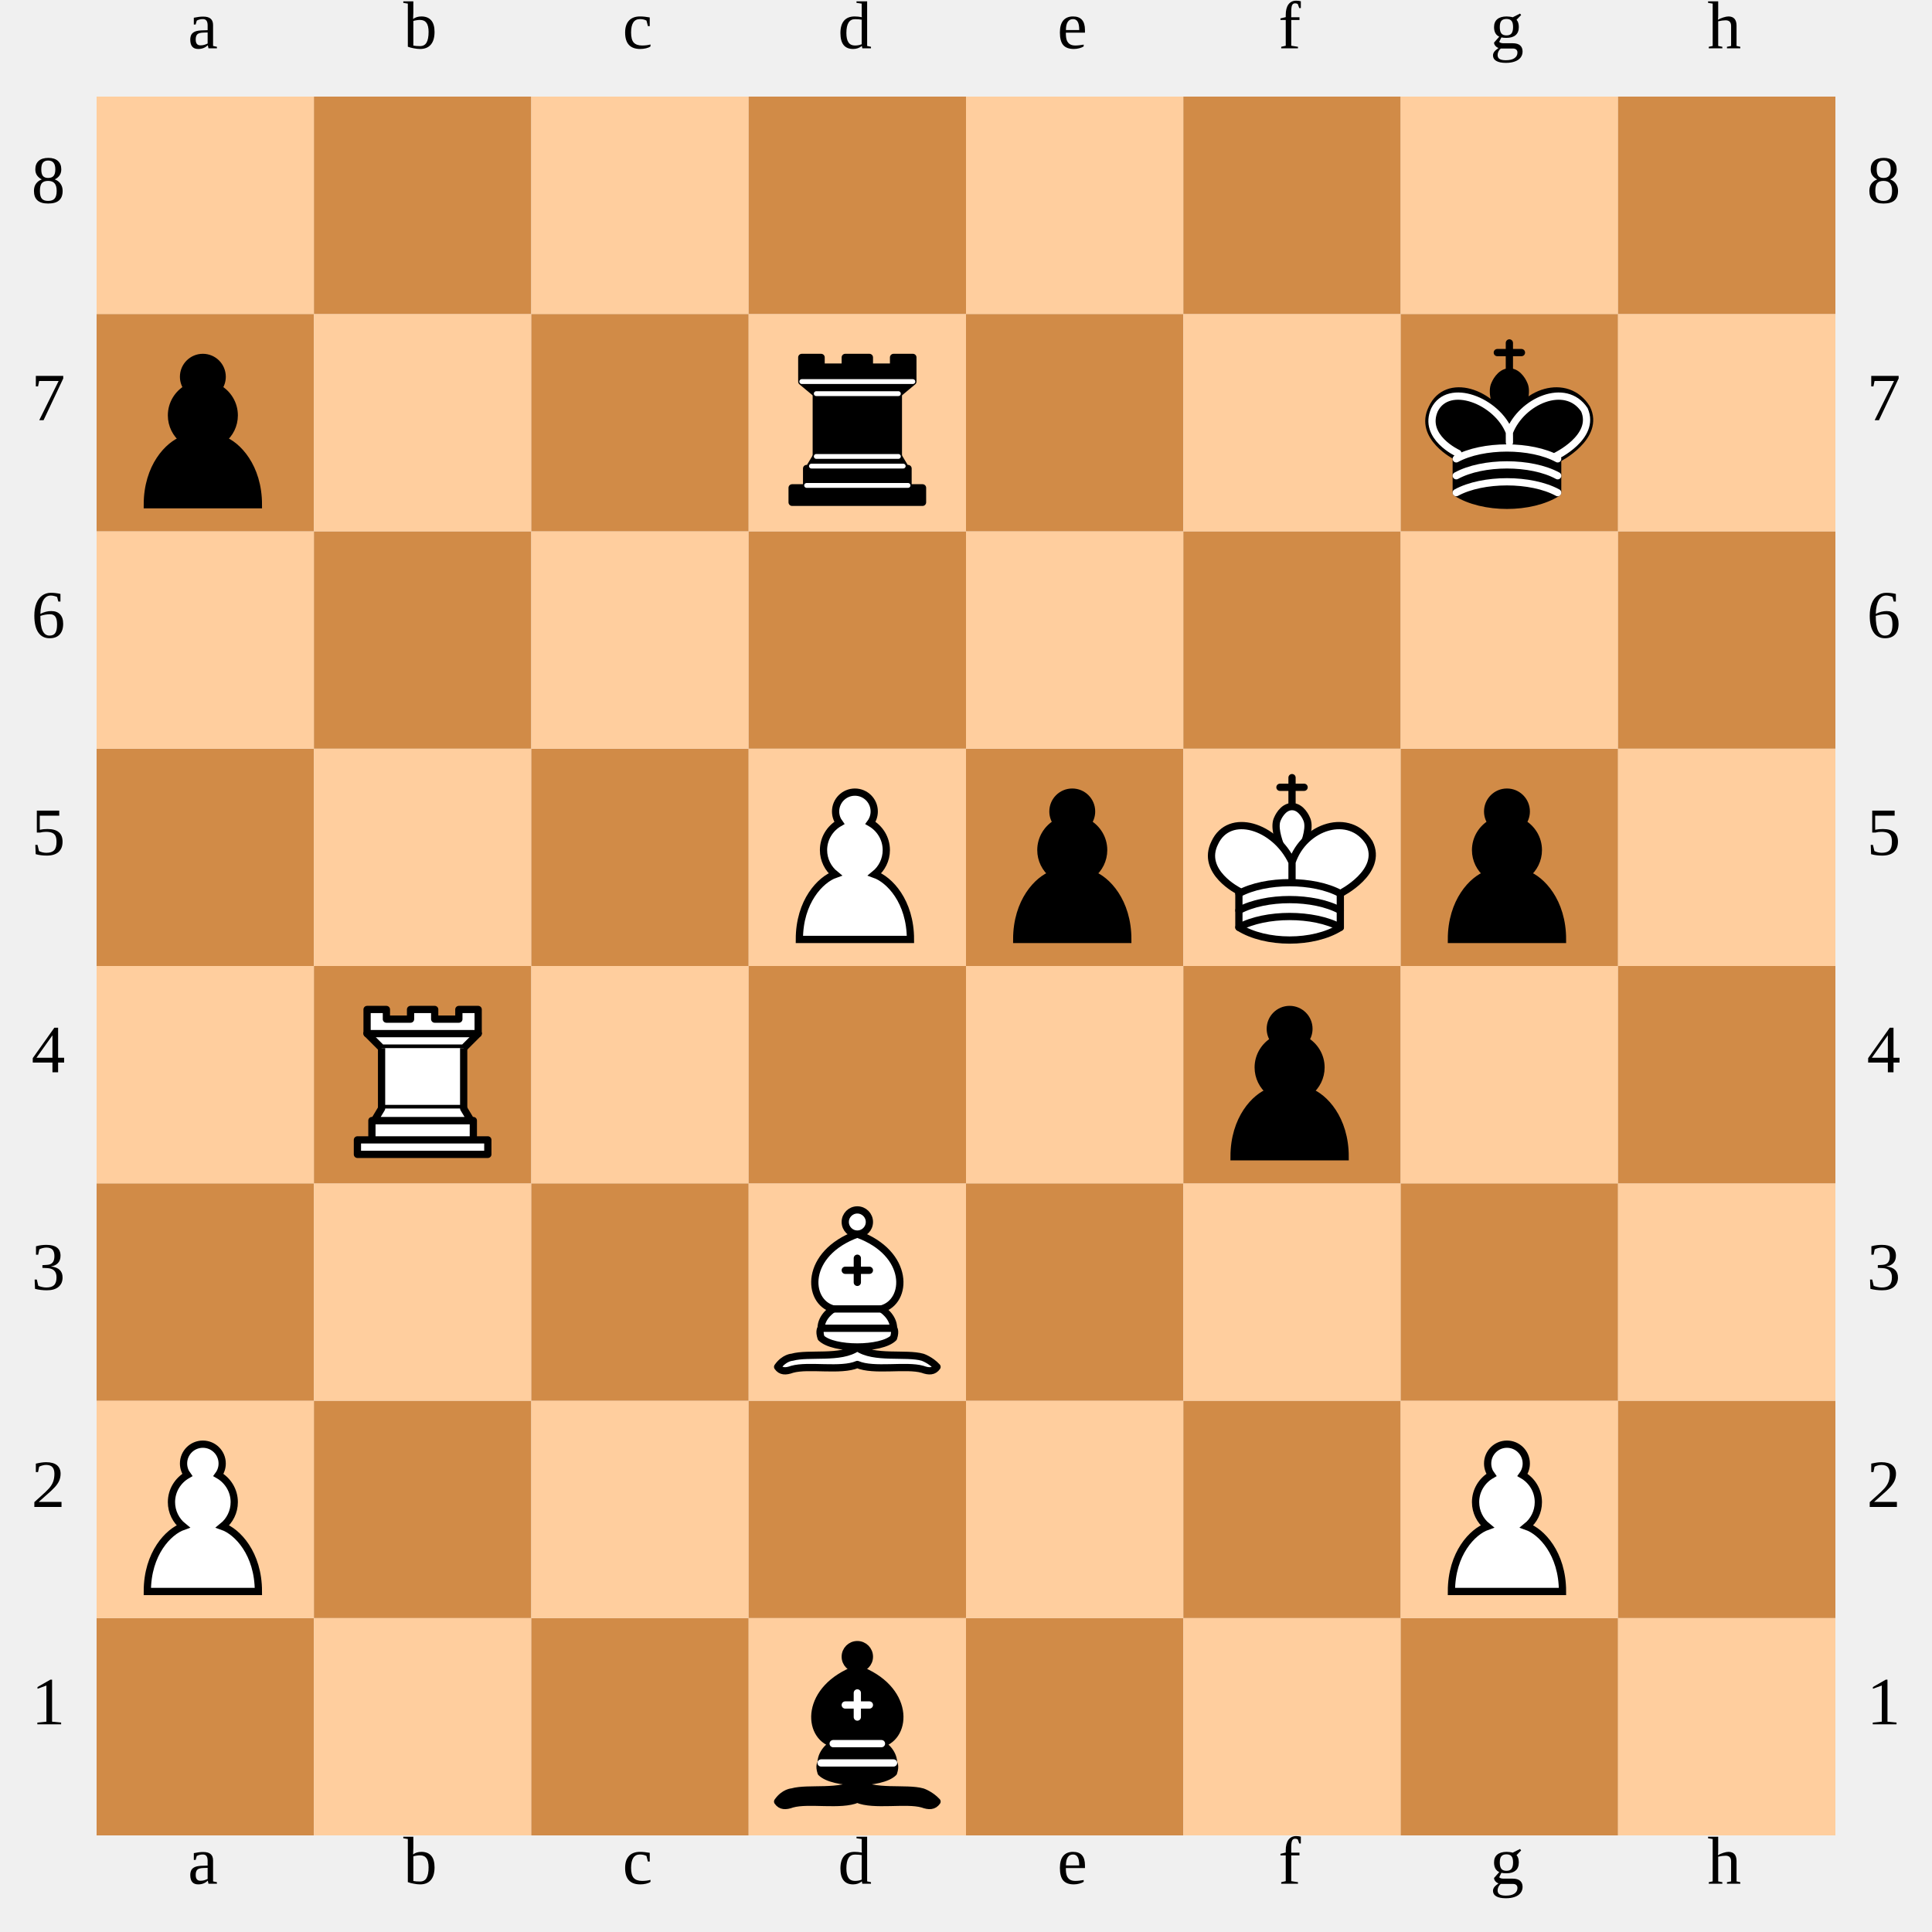
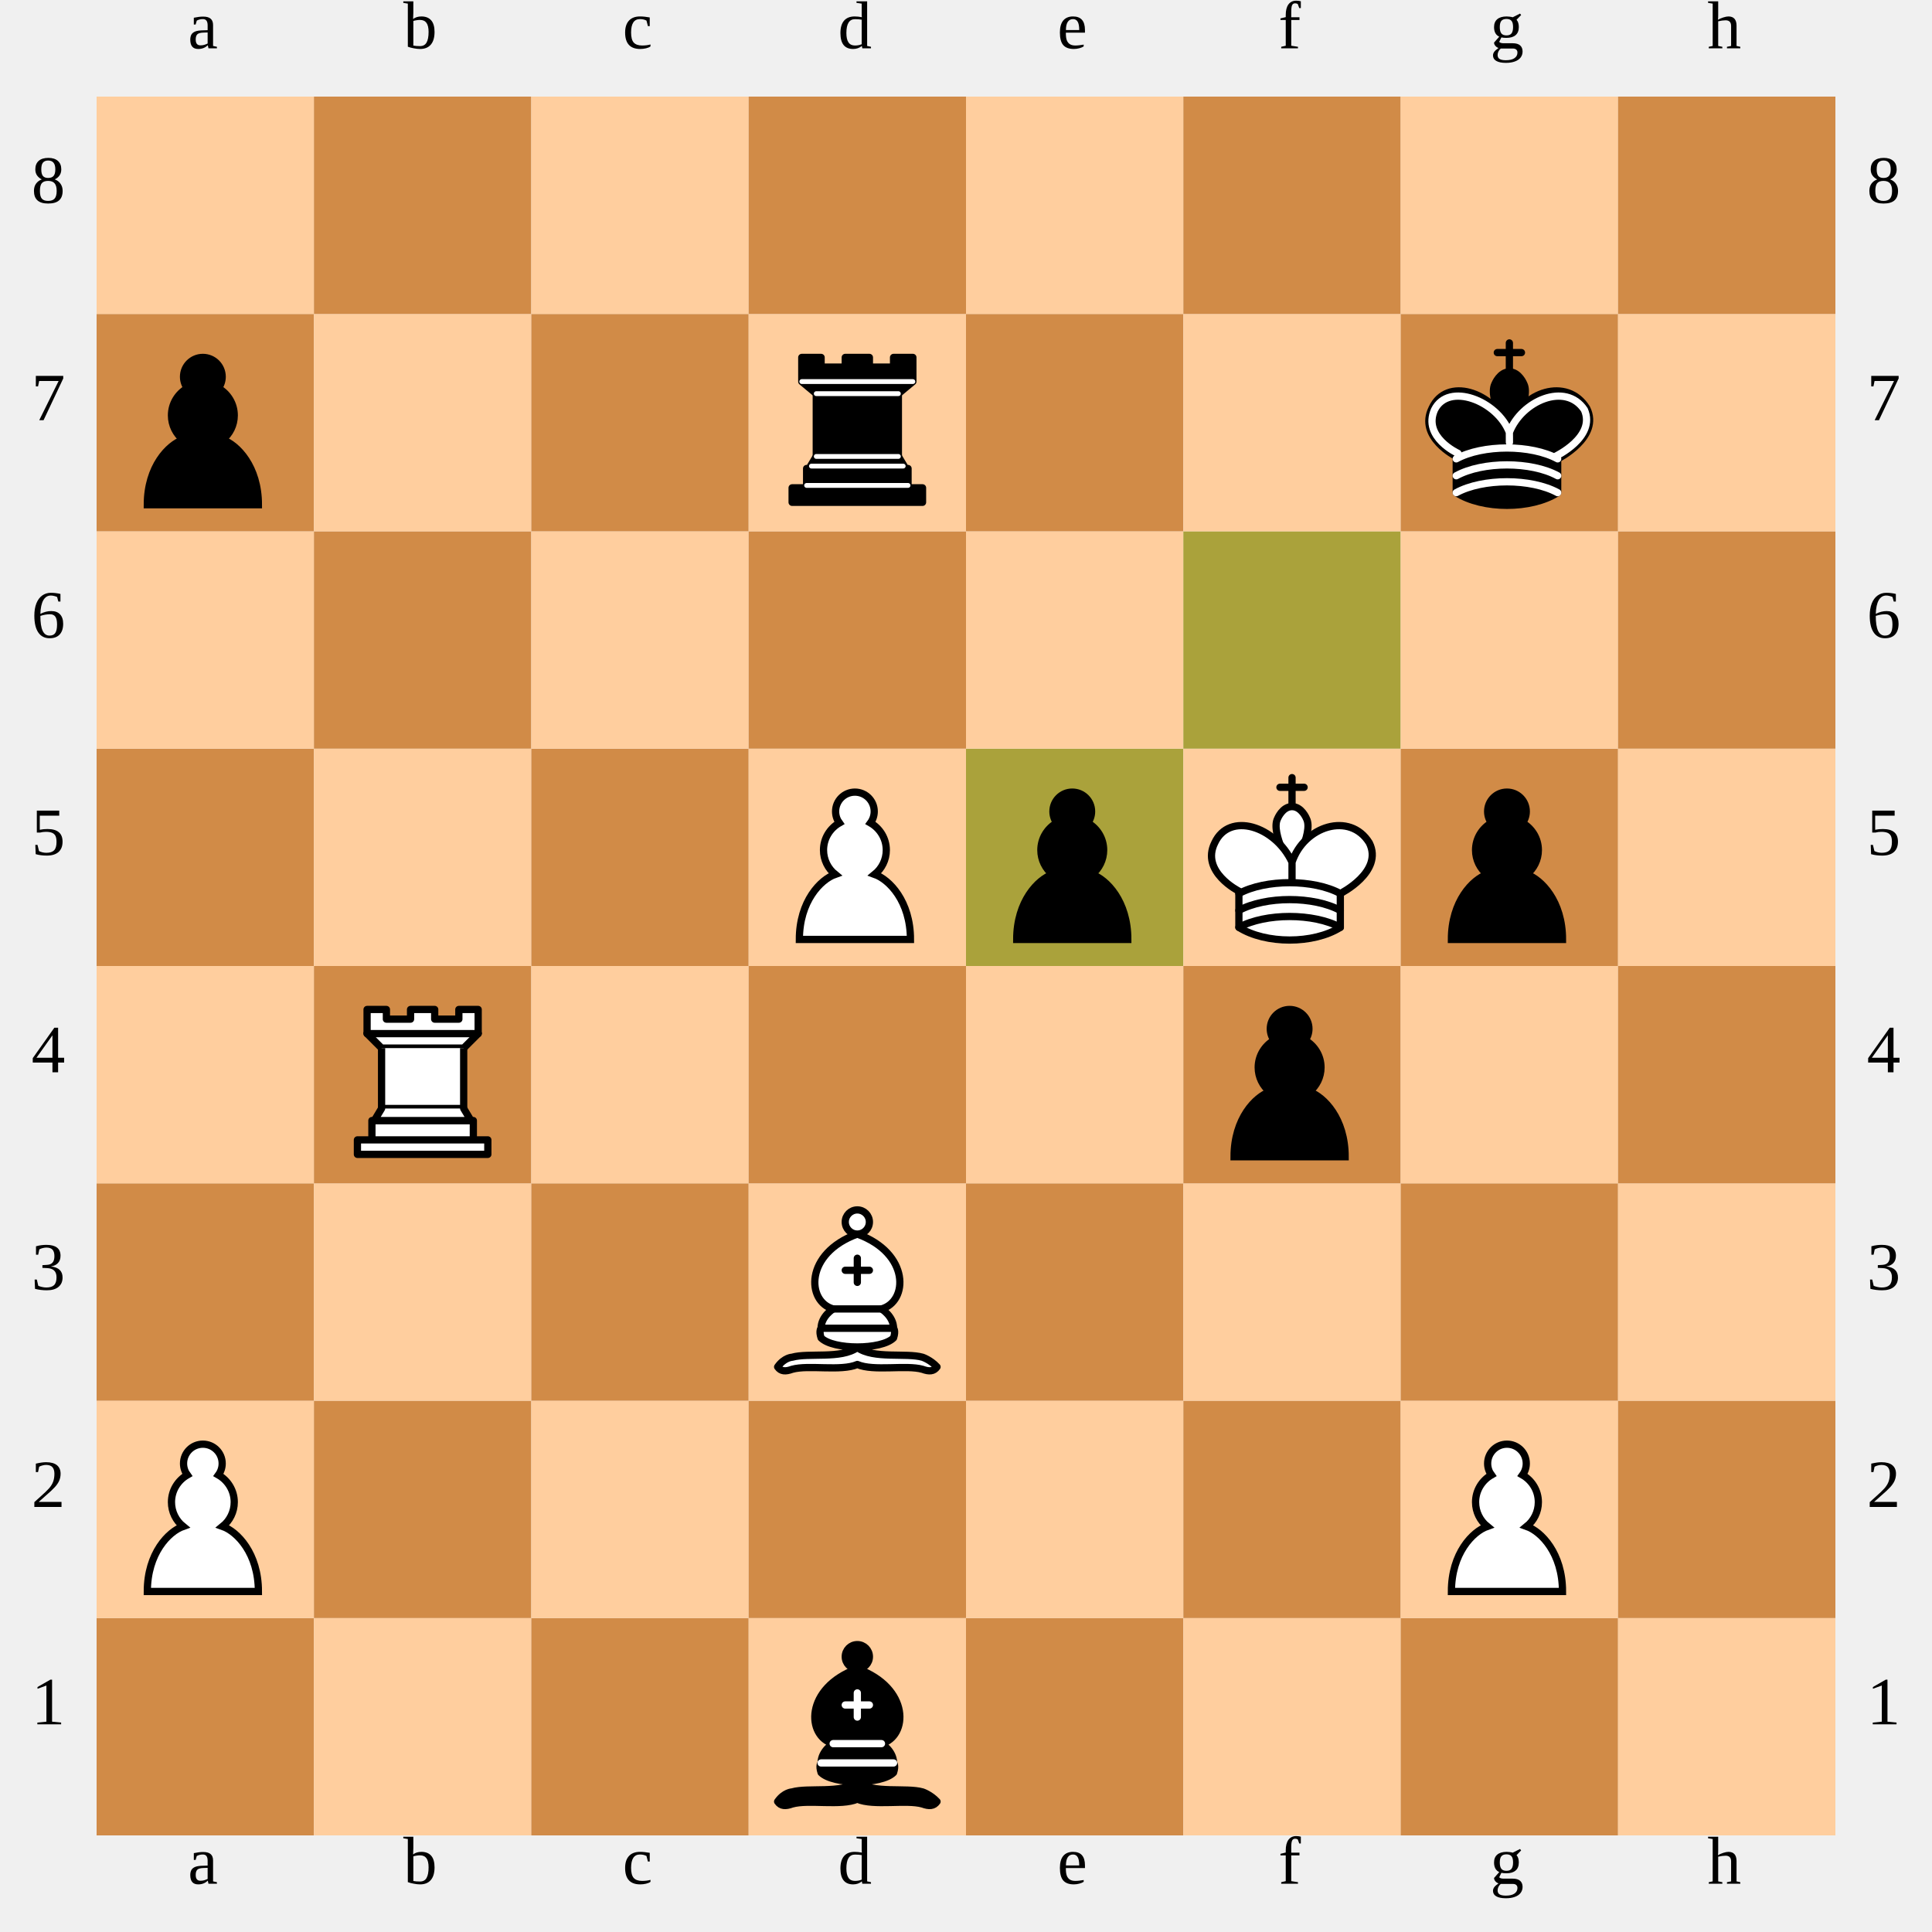
<svg xmlns="http://www.w3.org/2000/svg" xmlns:xlink="http://www.w3.org/1999/xlink" height="400" version="1.1" viewBox="0 0 400 400" width="400">
  <defs>
    <g class="white pawn" id="white-pawn">
      <path d="M22 9c-2.21 0-4 1.79-4 4 0 .89.29 1.71.78 2.38-1.95 1.12-3.28 3.21-3.28 5.62 0 2.03.94 3.84 2.41 5.03-3 1.06-7.41 5.55-7.41 13.47h23c0-7.92-4.41-12.41-7.41-13.47 1.47-1.19 2.41-3 2.41-5.03 0-2.41-1.33-4.5-3.28-5.62.49-.67.78-1.49.78-2.38 0-2.21-1.79-4-4-4z" fill="#fff" stroke="#000" stroke-linecap="round" stroke-width="1.5" />
    </g>
    <g class="white bishop" fill="none" fill-rule="evenodd" id="white-bishop" stroke="#000" stroke-linecap="round" stroke-linejoin="round" stroke-width="1.5">
      <g fill="#fff" stroke-linecap="butt">
        <path d="M9 36c3.39-.97 10.11.43 13.5-2 3.39 2.43 10.11 1.03 13.5 2 0 0 1.65.54 3 2-.68.97-1.65.99-3 .5-3.39-.97-10.11.46-13.5-1-3.39 1.46-10.11.03-13.5 1-1.354.49-2.323.47-3-.5 1.354-1.94 3-2 3-2zM15 32c2.5 2.5 12.5 2.5 15 0 .5-1.5 0-2 0-2 0-2.5-2.5-4-2.5-4 5.5-1.5 6-11.5-5-15.5-11 4-10.5 14-5 15.5 0 0-2.5 1.5-2.5 4 0 0-.5.5 0 2zM25 8a2.5 2.5 0 1 1-5 0 2.5 2.5 0 1 1 5 0z" />
      </g>
      <path d="M17.5 26h10M15 30h15m-7.5-14.5v5M20 18h5" stroke-linejoin="miter" />
    </g>
    <g class="white rook" fill="#fff" fill-rule="evenodd" id="white-rook" stroke="#000" stroke-linecap="round" stroke-linejoin="round" stroke-width="1.5">
      <path d="M9 39h27v-3H9v3zM12 36v-4h21v4H12zM11 14V9h4v2h5V9h5v2h5V9h4v5" stroke-linecap="butt" />
      <path d="M34 14l-3 3H14l-3-3" />
      <path d="M31 17v12.5H14V17" stroke-linecap="butt" stroke-linejoin="miter" />
      <path d="M31 29.5l1.5 2.5h-20l1.5-2.5" />
      <path d="M11 14h23" fill="none" stroke-linejoin="miter" />
    </g>
    <g class="white king" fill="none" fill-rule="evenodd" id="white-king" stroke="#000" stroke-linecap="round" stroke-linejoin="round" stroke-width="1.5">
      <path d="M22.5 11.63V6M20 8h5" stroke-linejoin="miter" />
      <path d="M22.5 25s4.5-7.5 3-10.5c0 0-1-2.5-3-2.5s-3 2.5-3 2.5c-1.5 3 3 10.5 3 10.5" fill="#fff" stroke-linecap="butt" stroke-linejoin="miter" />
      <path d="M11.5 37c5.5 3.5 15.5 3.5 21 0v-7s9-4.5 6-10.5c-4-6.5-13.5-3.5-16 4V27v-3.5c-3.5-7.5-13-10.5-16-4-3 6 5 10 5 10V37z" fill="#fff" />
      <path d="M11.5 30c5.5-3 15.5-3 21 0m-21 3.5c5.5-3 15.5-3 21 0m-21 3.5c5.5-3 15.5-3 21 0" />
    </g>
    <g class="black pawn" id="black-pawn">
      <path d="M22 9c-2.21 0-4 1.79-4 4 0 .89.29 1.71.78 2.38-1.95 1.12-3.28 3.21-3.28 5.62 0 2.03.94 3.84 2.41 5.03-3 1.06-7.41 5.55-7.41 13.47h23c0-7.92-4.41-12.41-7.41-13.47 1.47-1.19 2.41-3 2.41-5.03 0-2.41-1.33-4.5-3.28-5.62.49-.67.78-1.49.78-2.38 0-2.21-1.79-4-4-4z" stroke="#000" stroke-linecap="round" stroke-width="1.5" />
    </g>
    <g class="black bishop" fill="none" fill-rule="evenodd" id="black-bishop" stroke="#000" stroke-linecap="round" stroke-linejoin="round" stroke-width="1.5">
      <path d="M9 36c3.39-.97 10.11.43 13.5-2 3.39 2.43 10.11 1.03 13.5 2 0 0 1.65.54 3 2-.68.97-1.65.99-3 .5-3.39-.97-10.11.46-13.5-1-3.39 1.46-10.11.03-13.5 1-1.354.49-2.323.47-3-.5 1.354-1.94 3-2 3-2zm6-4c2.5 2.5 12.5 2.5 15 0 .5-1.5 0-2 0-2 0-2.5-2.5-4-2.5-4 5.5-1.5 6-11.5-5-15.5-11 4-10.5 14-5 15.5 0 0-2.5 1.5-2.5 4 0 0-.5.5 0 2zM25 8a2.5 2.5 0 1 1-5 0 2.5 2.5 0 1 1 5 0z" fill="#000" stroke-linecap="butt" />
      <path d="M17.5 26h10M15 30h15m-7.5-14.5v5M20 18h5" stroke="#fff" stroke-linejoin="miter" />
    </g>
    <g class="black rook" fill="#000" fill-rule="evenodd" id="black-rook" stroke="#000" stroke-linecap="round" stroke-linejoin="round" stroke-width="1.5">
      <path d="M9 39h27v-3H9v3zM12.5 32l1.5-2.5h17l1.5 2.5h-20zM12 36v-4h21v4H12z" stroke-linecap="butt" />
      <path d="M14 29.5v-13h17v13H14z" stroke-linecap="butt" stroke-linejoin="miter" />
      <path d="M14 16.5L11 14h23l-3 2.5H14zM11 14V9h4v2h5V9h5v2h5V9h4v5H11z" stroke-linecap="butt" />
      <path d="M12 35.5h21M13 31.5h19M14 29.5h17M14 16.5h17M11 14h23" fill="none" stroke="#fff" stroke-linejoin="miter" stroke-width="1" />
    </g>
    <g class="black king" fill="none" fill-rule="evenodd" id="black-king" stroke="#000" stroke-linecap="round" stroke-linejoin="round" stroke-width="1.5">
      <path d="M22.5 11.63V6" stroke-linejoin="miter" />
      <path d="M22.5 25s4.5-7.5 3-10.5c0 0-1-2.5-3-2.5s-3 2.5-3 2.5c-1.5 3 3 10.5 3 10.5" fill="#000" stroke-linecap="butt" stroke-linejoin="miter" />
      <path d="M11.5 37c5.5 3.5 15.5 3.5 21 0v-7s9-4.5 6-10.5c-4-6.5-13.5-3.5-16 4V27v-3.5c-3.5-7.5-13-10.5-16-4-3 6 5 10 5 10V37z" fill="#000" />
      <path d="M20 8h5" stroke-linejoin="miter" />
      <path d="M32 29.5s8.5-4 6.03-9.65C34.15 14 25 18 22.5 24.5l.01 2.1-.01-2.1C20 18 9.906 14 6.997 19.85c-2.497 5.65 4.853 9 4.853 9M11.5 30c5.5-3 15.5-3 21 0m-21 3.5c5.5-3 15.5-3 21 0m-21 3.5c5.5-3 15.5-3 21 0" stroke="#fff" />
    </g>
  </defs>
  <rect class="square dark a1" fill="#d18b47" height="45" stroke="none" width="45" x="20" y="335" />
  <rect class="square light b1" fill="#ffce9e" height="45" stroke="none" width="45" x="65" y="335" />
  <rect class="square dark c1" fill="#d18b47" height="45" stroke="none" width="45" x="110" y="335" />
  <rect class="square light d1" fill="#ffce9e" height="45" stroke="none" width="45" x="155" y="335" />
  <use transform="translate(155, 335)" xlink:href="#black-bishop" />
  <rect class="square dark e1" fill="#d18b47" height="45" stroke="none" width="45" x="200" y="335" />
  <rect class="square light f1" fill="#ffce9e" height="45" stroke="none" width="45" x="245" y="335" />
  <rect class="square dark g1" fill="#d18b47" height="45" stroke="none" width="45" x="290" y="335" />
  <rect class="square light h1" fill="#ffce9e" height="45" stroke="none" width="45" x="335" y="335" />
  <rect class="square light a2" fill="#ffce9e" height="45" stroke="none" width="45" x="20" y="290" />
  <use transform="translate(20, 290)" xlink:href="#white-pawn" />
  <rect class="square dark b2" fill="#d18b47" height="45" stroke="none" width="45" x="65" y="290" />
  <rect class="square light c2" fill="#ffce9e" height="45" stroke="none" width="45" x="110" y="290" />
  <rect class="square dark d2" fill="#d18b47" height="45" stroke="none" width="45" x="155" y="290" />
  <rect class="square light e2" fill="#ffce9e" height="45" stroke="none" width="45" x="200" y="290" />
  <rect class="square dark f2" fill="#d18b47" height="45" stroke="none" width="45" x="245" y="290" />
  <rect class="square light g2" fill="#ffce9e" height="45" stroke="none" width="45" x="290" y="290" />
  <use transform="translate(290, 290)" xlink:href="#white-pawn" />
  <rect class="square dark h2" fill="#d18b47" height="45" stroke="none" width="45" x="335" y="290" />
  <rect class="square dark a3" fill="#d18b47" height="45" stroke="none" width="45" x="20" y="245" />
  <rect class="square light b3" fill="#ffce9e" height="45" stroke="none" width="45" x="65" y="245" />
  <rect class="square dark c3" fill="#d18b47" height="45" stroke="none" width="45" x="110" y="245" />
  <rect class="square light d3" fill="#ffce9e" height="45" stroke="none" width="45" x="155" y="245" />
  <use transform="translate(155, 245)" xlink:href="#white-bishop" />
  <rect class="square dark e3" fill="#d18b47" height="45" stroke="none" width="45" x="200" y="245" />
  <rect class="square light f3" fill="#ffce9e" height="45" stroke="none" width="45" x="245" y="245" />
  <rect class="square dark g3" fill="#d18b47" height="45" stroke="none" width="45" x="290" y="245" />
  <rect class="square light h3" fill="#ffce9e" height="45" stroke="none" width="45" x="335" y="245" />
  <rect class="square light a4" fill="#ffce9e" height="45" stroke="none" width="45" x="20" y="200" />
  <rect class="square dark b4" fill="#d18b47" height="45" stroke="none" width="45" x="65" y="200" />
  <use transform="translate(65, 200)" xlink:href="#white-rook" />
  <rect class="square light c4" fill="#ffce9e" height="45" stroke="none" width="45" x="110" y="200" />
  <rect class="square dark d4" fill="#d18b47" height="45" stroke="none" width="45" x="155" y="200" />
  <rect class="square light e4" fill="#ffce9e" height="45" stroke="none" width="45" x="200" y="200" />
  <rect class="square dark f4" fill="#d18b47" height="45" stroke="none" width="45" x="245" y="200" />
  <use transform="translate(245, 200)" xlink:href="#black-pawn" />
  <rect class="square light g4" fill="#ffce9e" height="45" stroke="none" width="45" x="290" y="200" />
  <rect class="square dark h4" fill="#d18b47" height="45" stroke="none" width="45" x="335" y="200" />
  <rect class="square dark a5" fill="#d18b47" height="45" stroke="none" width="45" x="20" y="155" />
  <rect class="square light b5" fill="#ffce9e" height="45" stroke="none" width="45" x="65" y="155" />
  <rect class="square dark c5" fill="#d18b47" height="45" stroke="none" width="45" x="110" y="155" />
  <rect class="square light d5" fill="#ffce9e" height="45" stroke="none" width="45" x="155" y="155" />
  <use transform="translate(155, 155)" xlink:href="#white-pawn" />
-   <rect class="square dark e5" fill="#d18b47" height="45" stroke="none" width="45" x="200" y="155" />
+   <rect class="square dark lastmove e5" fill="#aaa23b" height="45" stroke="none" width="45" x="200" y="155" />
  <use transform="translate(200, 155)" xlink:href="#black-pawn" />
  <rect class="square light f5" fill="#ffce9e" height="45" stroke="none" width="45" x="245" y="155" />
  <use transform="translate(245, 155)" xlink:href="#white-king" />
  <rect class="square dark g5" fill="#d18b47" height="45" stroke="none" width="45" x="290" y="155" />
  <use transform="translate(290, 155)" xlink:href="#black-pawn" />
  <rect class="square light h5" fill="#ffce9e" height="45" stroke="none" width="45" x="335" y="155" />
  <rect class="square light a6" fill="#ffce9e" height="45" stroke="none" width="45" x="20" y="110" />
  <rect class="square dark b6" fill="#d18b47" height="45" stroke="none" width="45" x="65" y="110" />
  <rect class="square light c6" fill="#ffce9e" height="45" stroke="none" width="45" x="110" y="110" />
  <rect class="square dark d6" fill="#d18b47" height="45" stroke="none" width="45" x="155" y="110" />
  <rect class="square light e6" fill="#ffce9e" height="45" stroke="none" width="45" x="200" y="110" />
-   <rect class="square dark f6" fill="#d18b47" height="45" stroke="none" width="45" x="245" y="110" />
+   <rect class="square dark lastmove f6" fill="#aaa23b" height="45" stroke="none" width="45" x="245" y="110" />
  <rect class="square light g6" fill="#ffce9e" height="45" stroke="none" width="45" x="290" y="110" />
  <rect class="square dark h6" fill="#d18b47" height="45" stroke="none" width="45" x="335" y="110" />
  <rect class="square dark a7" fill="#d18b47" height="45" stroke="none" width="45" x="20" y="65" />
  <use transform="translate(20, 65)" xlink:href="#black-pawn" />
  <rect class="square light b7" fill="#ffce9e" height="45" stroke="none" width="45" x="65" y="65" />
  <rect class="square dark c7" fill="#d18b47" height="45" stroke="none" width="45" x="110" y="65" />
  <rect class="square light d7" fill="#ffce9e" height="45" stroke="none" width="45" x="155" y="65" />
  <use transform="translate(155, 65)" xlink:href="#black-rook" />
  <rect class="square dark e7" fill="#d18b47" height="45" stroke="none" width="45" x="200" y="65" />
  <rect class="square light f7" fill="#ffce9e" height="45" stroke="none" width="45" x="245" y="65" />
  <rect class="square dark g7" fill="#d18b47" height="45" stroke="none" width="45" x="290" y="65" />
  <use transform="translate(290, 65)" xlink:href="#black-king" />
  <rect class="square light h7" fill="#ffce9e" height="45" stroke="none" width="45" x="335" y="65" />
  <rect class="square light a8" fill="#ffce9e" height="45" stroke="none" width="45" x="20" y="20" />
  <rect class="square dark b8" fill="#d18b47" height="45" stroke="none" width="45" x="65" y="20" />
  <rect class="square light c8" fill="#ffce9e" height="45" stroke="none" width="45" x="110" y="20" />
  <rect class="square dark d8" fill="#d18b47" height="45" stroke="none" width="45" x="155" y="20" />
  <rect class="square light e8" fill="#ffce9e" height="45" stroke="none" width="45" x="200" y="20" />
  <rect class="square dark f8" fill="#d18b47" height="45" stroke="none" width="45" x="245" y="20" />
  <rect class="square light g8" fill="#ffce9e" height="45" stroke="none" width="45" x="290" y="20" />
  <rect class="square dark h8" fill="#d18b47" height="45" stroke="none" width="45" x="335" y="20" />
  <text alignment-baseline="middle" font-size="14" text-anchor="middle" x="42" y="10">a</text>
  <text alignment-baseline="middle" font-size="14" text-anchor="middle" x="42" y="390">a</text>
  <text alignment-baseline="middle" font-size="14" text-anchor="middle" x="87" y="10">b</text>
  <text alignment-baseline="middle" font-size="14" text-anchor="middle" x="87" y="390">b</text>
  <text alignment-baseline="middle" font-size="14" text-anchor="middle" x="132" y="10">c</text>
  <text alignment-baseline="middle" font-size="14" text-anchor="middle" x="132" y="390">c</text>
  <text alignment-baseline="middle" font-size="14" text-anchor="middle" x="177" y="10">d</text>
  <text alignment-baseline="middle" font-size="14" text-anchor="middle" x="177" y="390">d</text>
  <text alignment-baseline="middle" font-size="14" text-anchor="middle" x="222" y="10">e</text>
  <text alignment-baseline="middle" font-size="14" text-anchor="middle" x="222" y="390">e</text>
  <text alignment-baseline="middle" font-size="14" text-anchor="middle" x="267" y="10">f</text>
  <text alignment-baseline="middle" font-size="14" text-anchor="middle" x="267" y="390">f</text>
  <text alignment-baseline="middle" font-size="14" text-anchor="middle" x="312" y="10">g</text>
  <text alignment-baseline="middle" font-size="14" text-anchor="middle" x="312" y="390">g</text>
  <text alignment-baseline="middle" font-size="14" text-anchor="middle" x="357" y="10">h</text>
  <text alignment-baseline="middle" font-size="14" text-anchor="middle" x="357" y="390">h</text>
  <text alignment-baseline="middle" font-size="14" text-anchor="middle" x="10" y="357">1</text>
  <text alignment-baseline="middle" font-size="14" text-anchor="middle" x="390" y="357">1</text>
  <text alignment-baseline="middle" font-size="14" text-anchor="middle" x="10" y="312">2</text>
  <text alignment-baseline="middle" font-size="14" text-anchor="middle" x="390" y="312">2</text>
  <text alignment-baseline="middle" font-size="14" text-anchor="middle" x="10" y="267">3</text>
  <text alignment-baseline="middle" font-size="14" text-anchor="middle" x="390" y="267">3</text>
  <text alignment-baseline="middle" font-size="14" text-anchor="middle" x="10" y="222">4</text>
  <text alignment-baseline="middle" font-size="14" text-anchor="middle" x="390" y="222">4</text>
  <text alignment-baseline="middle" font-size="14" text-anchor="middle" x="10" y="177">5</text>
  <text alignment-baseline="middle" font-size="14" text-anchor="middle" x="390" y="177">5</text>
  <text alignment-baseline="middle" font-size="14" text-anchor="middle" x="10" y="132">6</text>
  <text alignment-baseline="middle" font-size="14" text-anchor="middle" x="390" y="132">6</text>
  <text alignment-baseline="middle" font-size="14" text-anchor="middle" x="10" y="87">7</text>
  <text alignment-baseline="middle" font-size="14" text-anchor="middle" x="390" y="87">7</text>
  <text alignment-baseline="middle" font-size="14" text-anchor="middle" x="10" y="42">8</text>
  <text alignment-baseline="middle" font-size="14" text-anchor="middle" x="390" y="42">8</text>
</svg>
